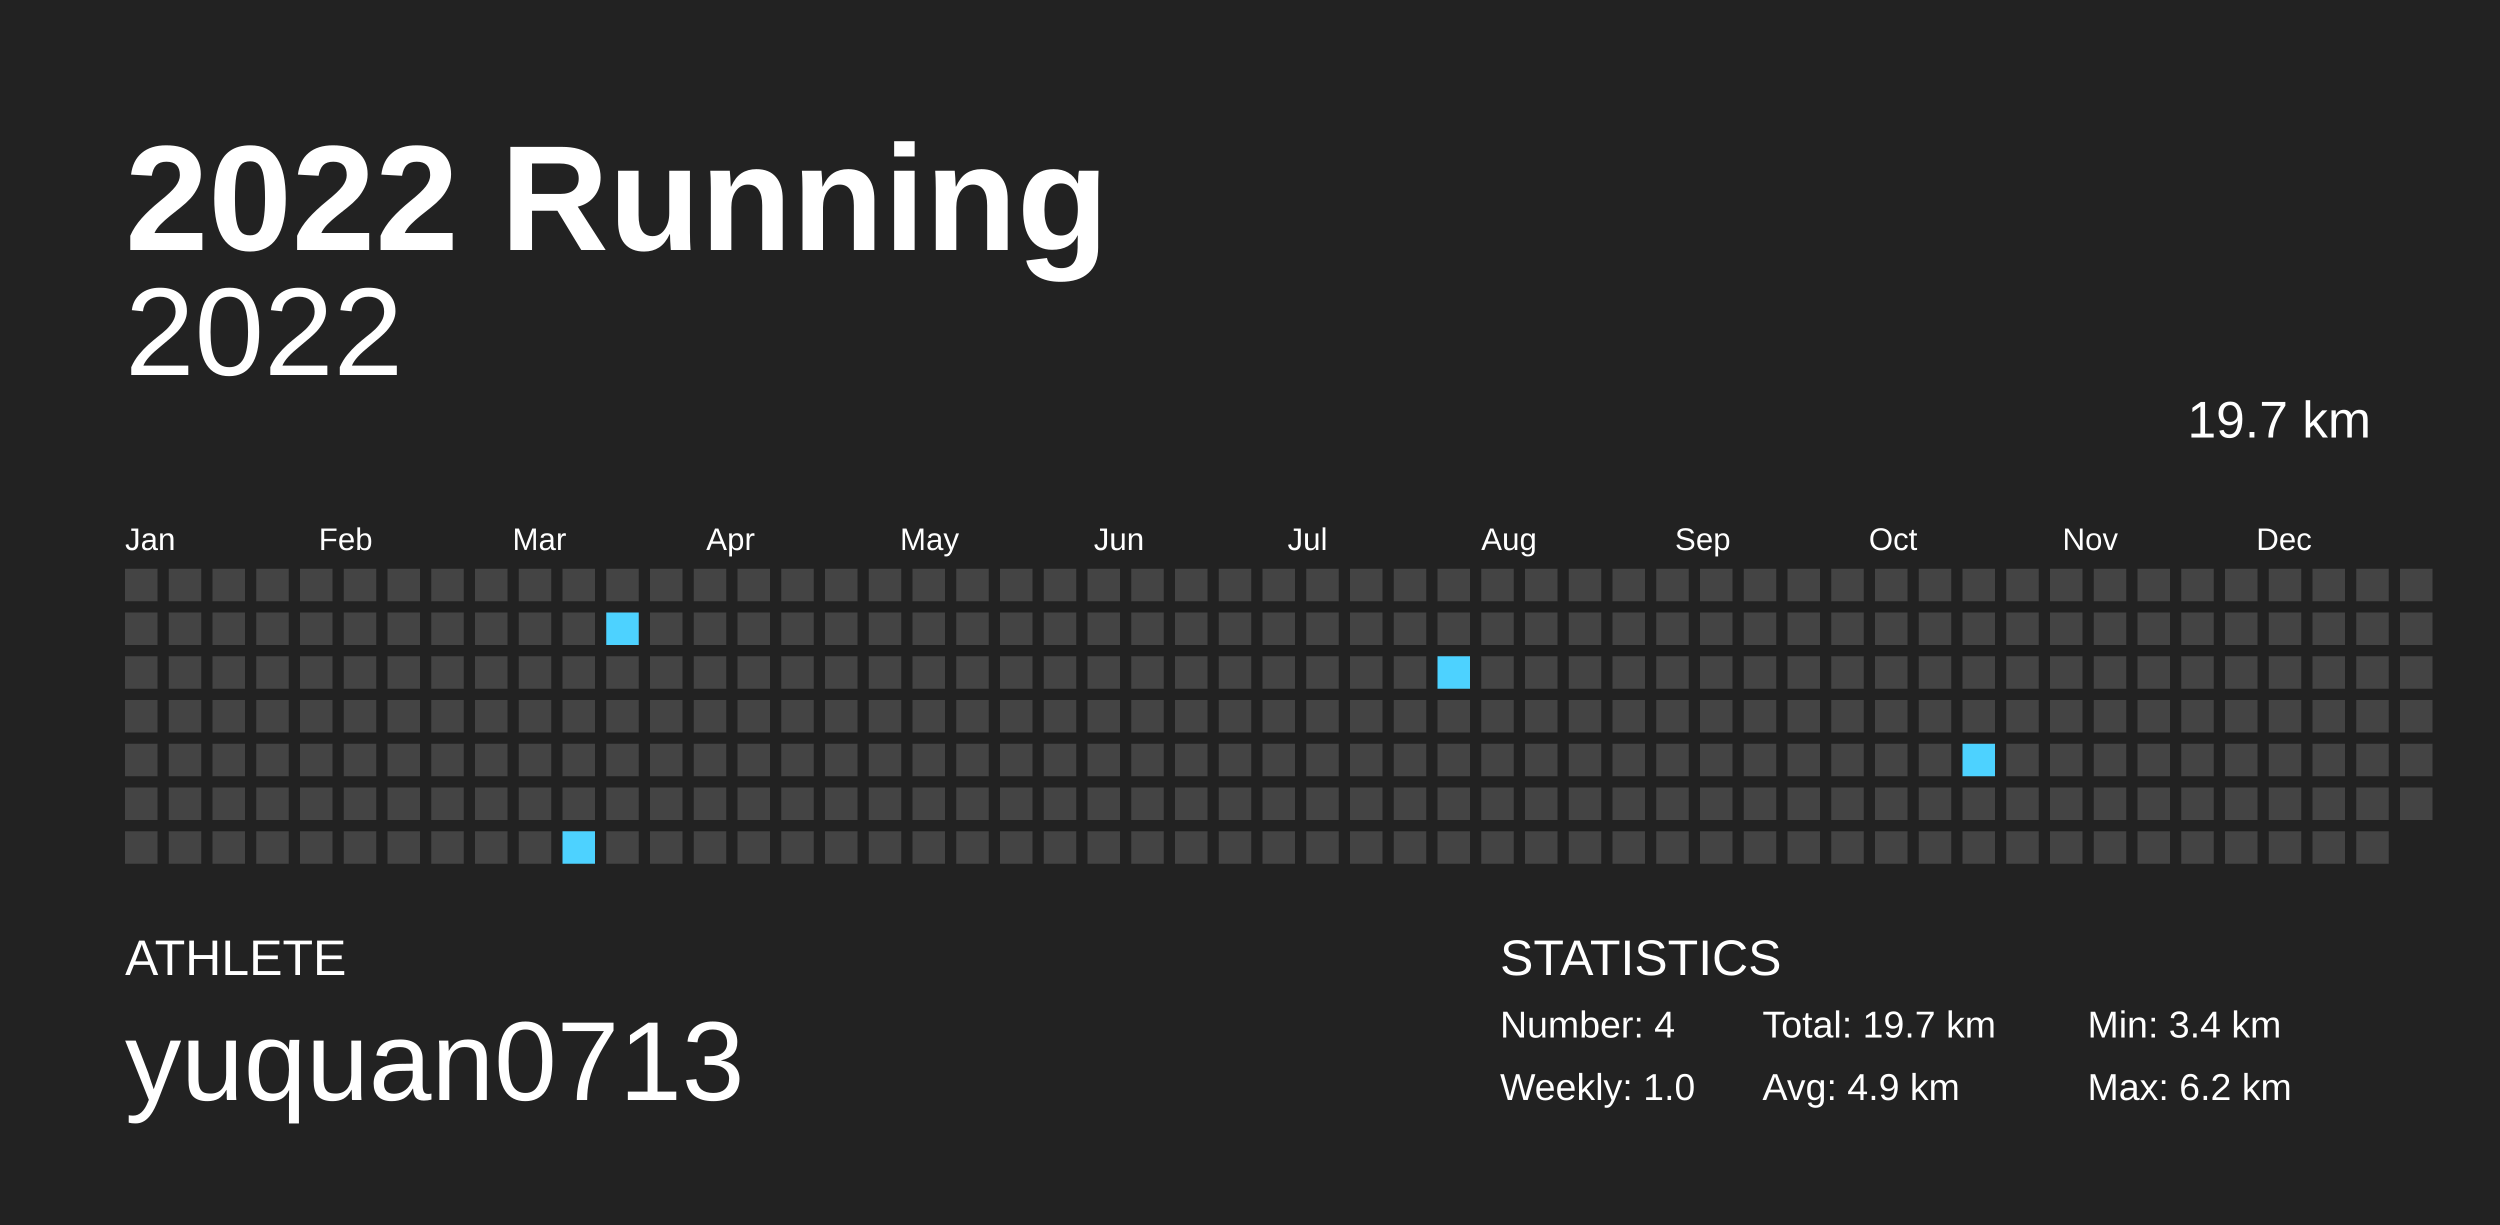
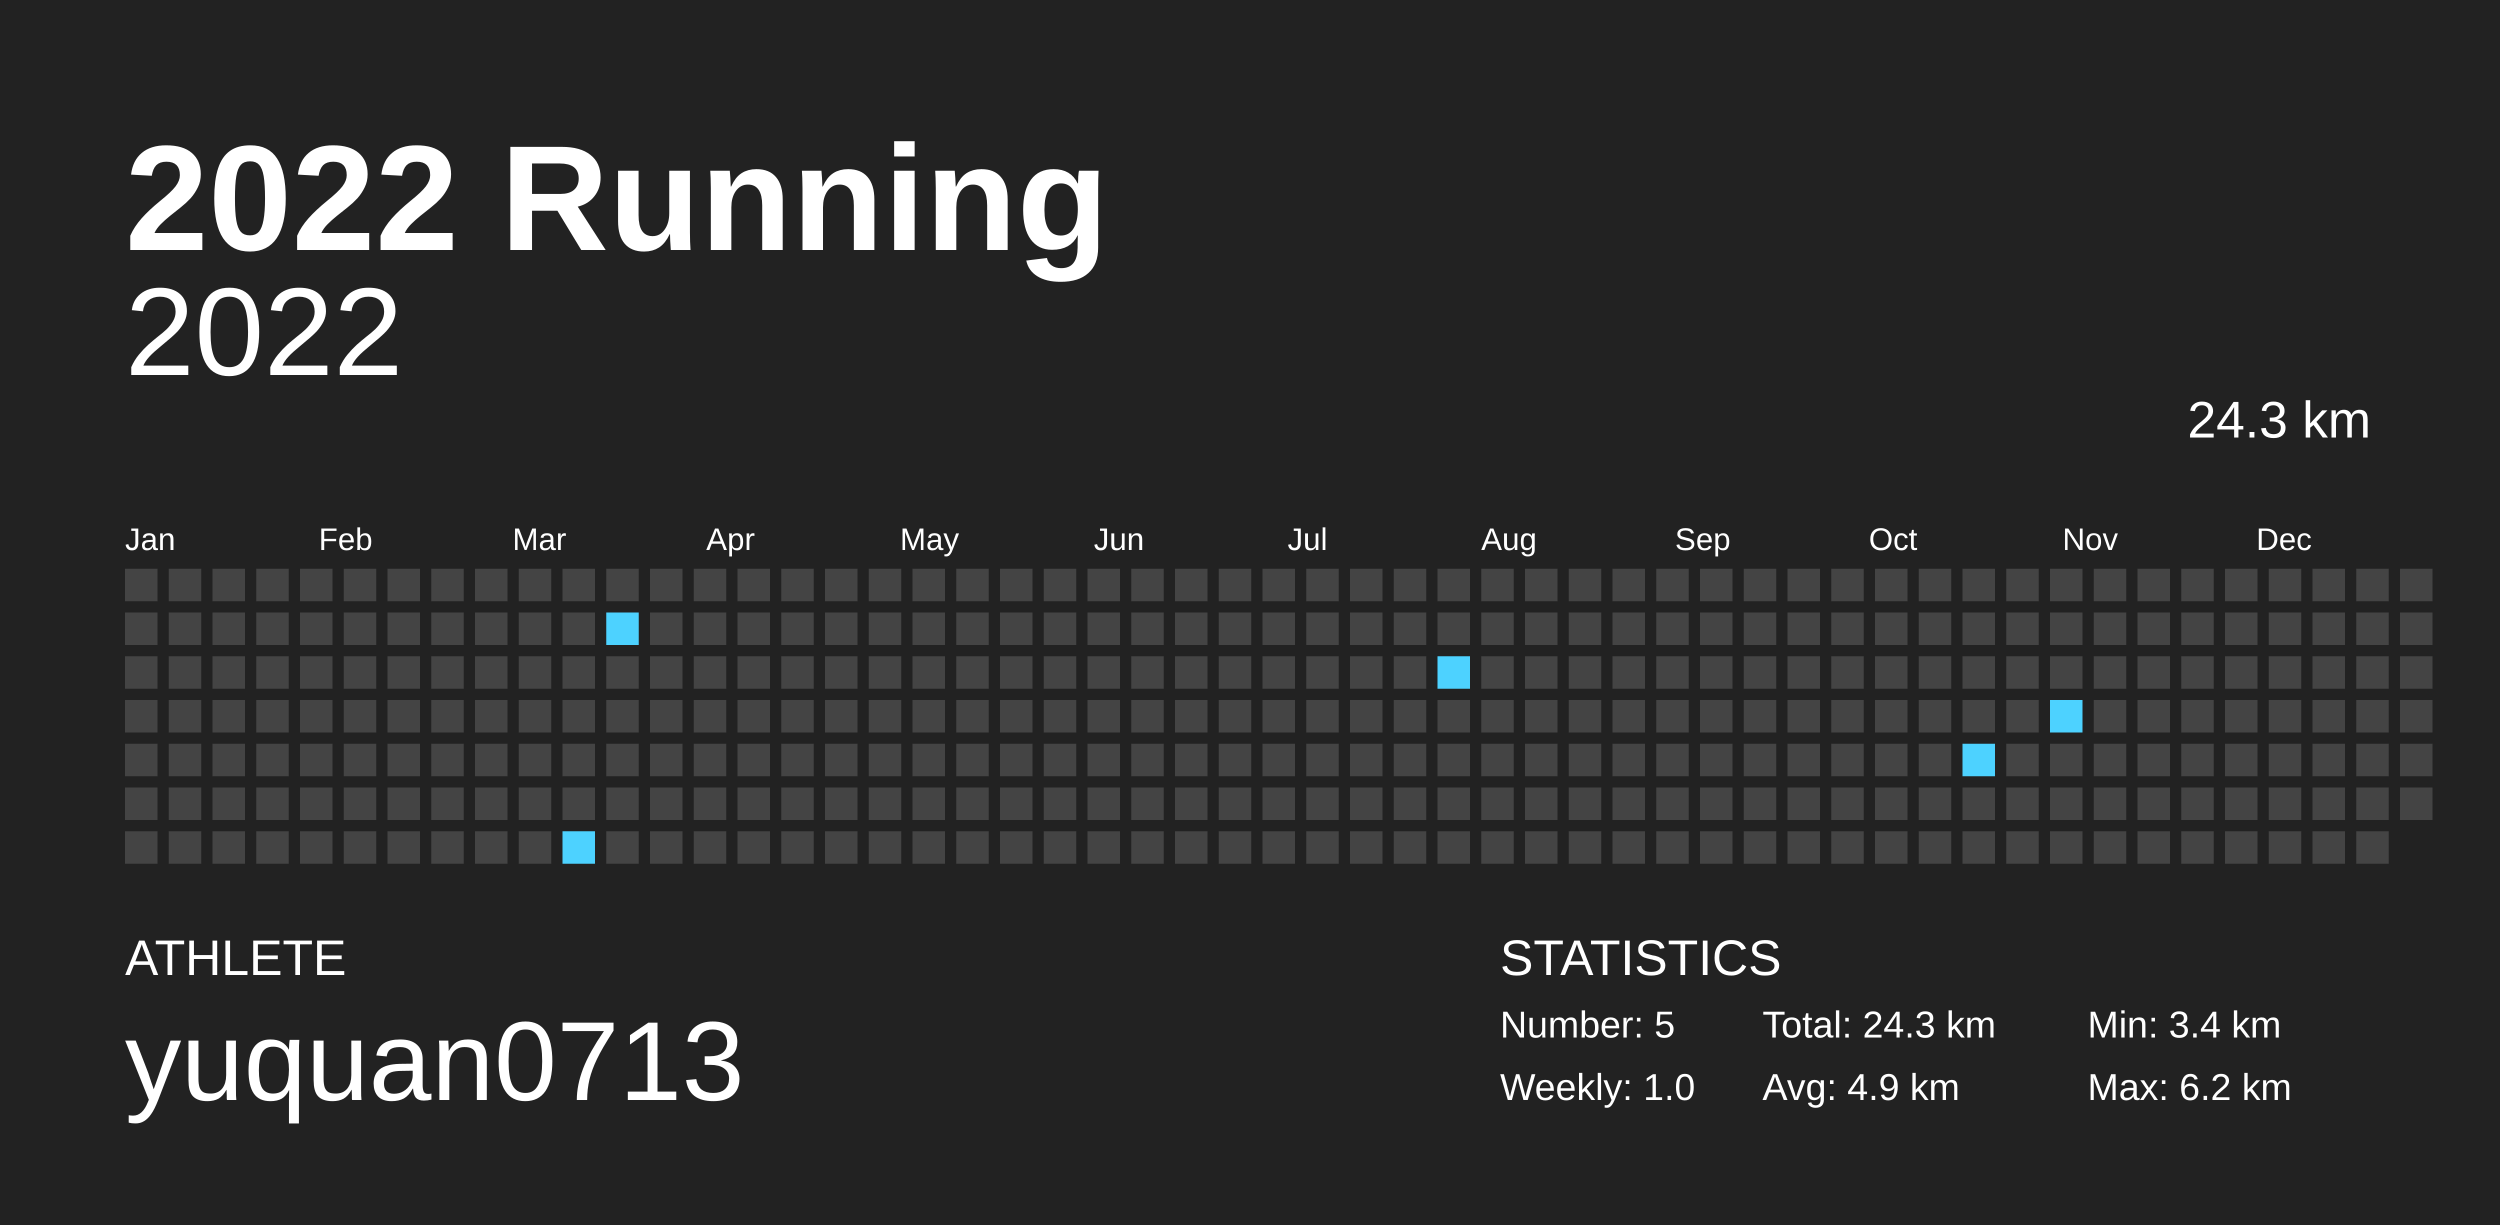
<svg xmlns="http://www.w3.org/2000/svg" baseProfile="full" height="98mm" version="1.1" viewBox="0,0,200,98" width="200mm">
  <defs />
  <rect fill="#222222" height="98" width="200" x="0" y="0" />
  <text fill="#FFFFFF" style="font-size:12px; font-family:Arial; font-weight:bold;" x="10" y="20">2022 Running</text>
  <text fill="#FFFFFF" style="font-size:4px; font-family:Arial" x="10" y="78">ATHLETE</text>
  <text fill="#FFFFFF" style="font-size:9px; font-family:Arial" x="10" y="88">yuquan0713</text>
  <text fill="#FFFFFF" style="font-size:4px; font-family:Arial" x="120" y="78">STATISTICS</text>
-   <text fill="#FFFFFF" style="font-size:3px; font-family:Arial" x="120" y="83">Number: 4</text>
+   <text fill="#FFFFFF" style="font-size:3px; font-family:Arial" x="120" y="83">Number: 5</text>
  <text fill="#FFFFFF" style="font-size:3px; font-family:Arial" x="120" y="88">Weekly: 1.0</text>
-   <text fill="#FFFFFF" style="font-size:3px; font-family:Arial" x="141" y="83">Total: 19.7 km</text>
+   <text fill="#FFFFFF" style="font-size:3px; font-family:Arial" x="141" y="83">Total: 24.3 km</text>
  <text fill="#FFFFFF" style="font-size:3px; font-family:Arial" x="141" y="88">Avg: 4.9 km</text>
  <text fill="#FFFFFF" style="font-size:3px; font-family:Arial" x="167" y="83">Min: 3.4 km</text>
  <text fill="#FFFFFF" style="font-size:3px; font-family:Arial" x="167" y="88">Max: 6.2 km</text>
  <text alignment-baseline="hanging" fill="#FFFFFF" style="font-size:10.0px; font-family:Arial;" x="10" y="30">2022</text>
-   <text alignment-baseline="hanging" fill="#FFFFFF" style="font-size:4.125px; font-family:Arial;" x="175" y="35">19.7 km</text>
+   <text alignment-baseline="hanging" fill="#FFFFFF" style="font-size:4.125px; font-family:Arial;" x="175" y="35">24.3 km</text>
  <text fill="#FFFFFF" style="font-size:2.5px; font-family:Arial" x="10.0" y="44">Jan</text>
  <text fill="#FFFFFF" style="font-size:2.5px; font-family:Arial" x="25.5" y="44">Feb</text>
  <text fill="#FFFFFF" style="font-size:2.5px; font-family:Arial" x="41.0" y="44">Mar</text>
  <text fill="#FFFFFF" style="font-size:2.5px; font-family:Arial" x="56.5" y="44">Apr</text>
  <text fill="#FFFFFF" style="font-size:2.5px; font-family:Arial" x="72.0" y="44">May</text>
  <text fill="#FFFFFF" style="font-size:2.5px; font-family:Arial" x="87.5" y="44">Jun</text>
  <text fill="#FFFFFF" style="font-size:2.5px; font-family:Arial" x="103.0" y="44">Jul</text>
  <text fill="#FFFFFF" style="font-size:2.5px; font-family:Arial" x="118.5" y="44">Aug</text>
  <text fill="#FFFFFF" style="font-size:2.5px; font-family:Arial" x="134.0" y="44">Sep</text>
  <text fill="#FFFFFF" style="font-size:2.5px; font-family:Arial" x="149.5" y="44">Oct</text>
  <text fill="#FFFFFF" style="font-size:2.5px; font-family:Arial" x="165.0" y="44">Nov</text>
  <text fill="#FFFFFF" style="font-size:2.5px; font-family:Arial" x="180.5" y="44">Dec</text>
  <rect fill="#444444" height="2.6" width="2.6" x="10.0" y="45.5" />
  <rect fill="#444444" height="2.6" width="2.6" x="10.0" y="49.0" />
  <rect fill="#444444" height="2.6" width="2.6" x="10.0" y="52.5" />
  <rect fill="#444444" height="2.6" width="2.6" x="10.0" y="56.0" />
  <rect fill="#444444" height="2.6" width="2.6" x="10.0" y="59.5" />
  <rect fill="#444444" height="2.6" width="2.6" x="10.0" y="63.0" />
  <rect fill="#444444" height="2.6" width="2.6" x="10.0" y="66.5" />
  <rect fill="#444444" height="2.6" width="2.6" x="13.5" y="45.5" />
  <rect fill="#444444" height="2.6" width="2.6" x="13.5" y="49.0" />
  <rect fill="#444444" height="2.6" width="2.6" x="13.5" y="52.5" />
  <rect fill="#444444" height="2.6" width="2.6" x="13.5" y="56.0" />
  <rect fill="#444444" height="2.6" width="2.6" x="13.5" y="59.5" />
  <rect fill="#444444" height="2.6" width="2.6" x="13.5" y="63.0" />
  <rect fill="#444444" height="2.6" width="2.6" x="13.5" y="66.5" />
  <rect fill="#444444" height="2.6" width="2.6" x="17.0" y="45.5" />
  <rect fill="#444444" height="2.6" width="2.6" x="17.0" y="49.0" />
  <rect fill="#444444" height="2.6" width="2.6" x="17.0" y="52.5" />
  <rect fill="#444444" height="2.6" width="2.6" x="17.0" y="56.0" />
  <rect fill="#444444" height="2.6" width="2.6" x="17.0" y="59.5" />
  <rect fill="#444444" height="2.6" width="2.6" x="17.0" y="63.0" />
  <rect fill="#444444" height="2.6" width="2.6" x="17.0" y="66.5" />
  <rect fill="#444444" height="2.6" width="2.6" x="20.5" y="45.5" />
  <rect fill="#444444" height="2.6" width="2.6" x="20.5" y="49.0" />
  <rect fill="#444444" height="2.6" width="2.6" x="20.5" y="52.5" />
  <rect fill="#444444" height="2.6" width="2.6" x="20.5" y="56.0" />
  <rect fill="#444444" height="2.6" width="2.6" x="20.5" y="59.5" />
  <rect fill="#444444" height="2.6" width="2.6" x="20.5" y="63.0" />
  <rect fill="#444444" height="2.6" width="2.6" x="20.5" y="66.5" />
  <rect fill="#444444" height="2.6" width="2.6" x="24.0" y="45.5" />
  <rect fill="#444444" height="2.6" width="2.6" x="24.0" y="49.0" />
  <rect fill="#444444" height="2.6" width="2.6" x="24.0" y="52.5" />
  <rect fill="#444444" height="2.6" width="2.6" x="24.0" y="56.0" />
  <rect fill="#444444" height="2.6" width="2.6" x="24.0" y="59.5" />
  <rect fill="#444444" height="2.6" width="2.6" x="24.0" y="63.0" />
  <rect fill="#444444" height="2.6" width="2.6" x="24.0" y="66.5" />
  <rect fill="#444444" height="2.6" width="2.6" x="27.5" y="45.5" />
  <rect fill="#444444" height="2.6" width="2.6" x="27.5" y="49.0" />
  <rect fill="#444444" height="2.6" width="2.6" x="27.5" y="52.5" />
  <rect fill="#444444" height="2.6" width="2.6" x="27.5" y="56.0" />
  <rect fill="#444444" height="2.6" width="2.6" x="27.5" y="59.5" />
  <rect fill="#444444" height="2.6" width="2.6" x="27.5" y="63.0" />
  <rect fill="#444444" height="2.6" width="2.6" x="27.5" y="66.5" />
  <rect fill="#444444" height="2.6" width="2.6" x="31.0" y="45.5" />
  <rect fill="#444444" height="2.6" width="2.6" x="31.0" y="49.0" />
  <rect fill="#444444" height="2.6" width="2.6" x="31.0" y="52.5" />
  <rect fill="#444444" height="2.6" width="2.6" x="31.0" y="56.0" />
  <rect fill="#444444" height="2.6" width="2.6" x="31.0" y="59.5" />
  <rect fill="#444444" height="2.6" width="2.6" x="31.0" y="63.0" />
  <rect fill="#444444" height="2.6" width="2.6" x="31.0" y="66.5" />
  <rect fill="#444444" height="2.6" width="2.6" x="34.5" y="45.5" />
  <rect fill="#444444" height="2.6" width="2.6" x="34.5" y="49.0" />
  <rect fill="#444444" height="2.6" width="2.6" x="34.5" y="52.5" />
  <rect fill="#444444" height="2.6" width="2.6" x="34.5" y="56.0" />
  <rect fill="#444444" height="2.6" width="2.6" x="34.5" y="59.5" />
  <rect fill="#444444" height="2.6" width="2.6" x="34.5" y="63.0" />
  <rect fill="#444444" height="2.6" width="2.6" x="34.5" y="66.5" />
  <rect fill="#444444" height="2.6" width="2.6" x="38.0" y="45.5" />
  <rect fill="#444444" height="2.6" width="2.6" x="38.0" y="49.0" />
  <rect fill="#444444" height="2.6" width="2.6" x="38.0" y="52.5" />
  <rect fill="#444444" height="2.6" width="2.6" x="38.0" y="56.0" />
  <rect fill="#444444" height="2.6" width="2.6" x="38.0" y="59.5" />
  <rect fill="#444444" height="2.6" width="2.6" x="38.0" y="63.0" />
  <rect fill="#444444" height="2.6" width="2.6" x="38.0" y="66.5" />
  <rect fill="#444444" height="2.6" width="2.6" x="41.5" y="45.5" />
  <rect fill="#444444" height="2.6" width="2.6" x="41.5" y="49.0" />
  <rect fill="#444444" height="2.6" width="2.6" x="41.5" y="52.5" />
  <rect fill="#444444" height="2.6" width="2.6" x="41.5" y="56.0" />
  <rect fill="#444444" height="2.6" width="2.6" x="41.5" y="59.5" />
  <rect fill="#444444" height="2.6" width="2.6" x="41.5" y="63.0" />
  <rect fill="#444444" height="2.6" width="2.6" x="41.5" y="66.5" />
  <rect fill="#444444" height="2.6" width="2.6" x="45.0" y="45.5" />
  <rect fill="#444444" height="2.6" width="2.6" x="45.0" y="49.0" />
  <rect fill="#444444" height="2.6" width="2.6" x="45.0" y="52.5" />
  <rect fill="#444444" height="2.6" width="2.6" x="45.0" y="56.0" />
  <rect fill="#444444" height="2.6" width="2.6" x="45.0" y="59.5" />
  <rect fill="#444444" height="2.6" width="2.6" x="45.0" y="63.0" />
  <rect fill="#4dd2ff" height="2.6" width="2.6" x="45.0" y="66.5" />
  <rect fill="#444444" height="2.6" width="2.6" x="48.5" y="45.5" />
  <rect fill="#4dd2ff" height="2.6" width="2.6" x="48.5" y="49.0" />
  <rect fill="#444444" height="2.6" width="2.6" x="48.5" y="52.5" />
  <rect fill="#444444" height="2.6" width="2.6" x="48.5" y="56.0" />
  <rect fill="#444444" height="2.6" width="2.6" x="48.5" y="59.5" />
  <rect fill="#444444" height="2.6" width="2.6" x="48.5" y="63.0" />
  <rect fill="#444444" height="2.6" width="2.6" x="48.5" y="66.5" />
  <rect fill="#444444" height="2.6" width="2.6" x="52.0" y="45.5" />
  <rect fill="#444444" height="2.6" width="2.6" x="52.0" y="49.0" />
  <rect fill="#444444" height="2.6" width="2.6" x="52.0" y="52.5" />
  <rect fill="#444444" height="2.6" width="2.6" x="52.0" y="56.0" />
  <rect fill="#444444" height="2.6" width="2.6" x="52.0" y="59.5" />
  <rect fill="#444444" height="2.6" width="2.6" x="52.0" y="63.0" />
  <rect fill="#444444" height="2.6" width="2.6" x="52.0" y="66.5" />
  <rect fill="#444444" height="2.6" width="2.6" x="55.5" y="45.5" />
  <rect fill="#444444" height="2.6" width="2.6" x="55.5" y="49.0" />
  <rect fill="#444444" height="2.6" width="2.6" x="55.5" y="52.5" />
  <rect fill="#444444" height="2.6" width="2.6" x="55.5" y="56.0" />
  <rect fill="#444444" height="2.6" width="2.6" x="55.5" y="59.5" />
  <rect fill="#444444" height="2.6" width="2.6" x="55.5" y="63.0" />
  <rect fill="#444444" height="2.6" width="2.6" x="55.5" y="66.5" />
  <rect fill="#444444" height="2.6" width="2.6" x="59.0" y="45.5" />
  <rect fill="#444444" height="2.6" width="2.6" x="59.0" y="49.0" />
  <rect fill="#444444" height="2.6" width="2.6" x="59.0" y="52.5" />
  <rect fill="#444444" height="2.6" width="2.6" x="59.0" y="56.0" />
  <rect fill="#444444" height="2.6" width="2.6" x="59.0" y="59.5" />
  <rect fill="#444444" height="2.6" width="2.6" x="59.0" y="63.0" />
  <rect fill="#444444" height="2.6" width="2.6" x="59.0" y="66.5" />
  <rect fill="#444444" height="2.6" width="2.6" x="62.5" y="45.5" />
  <rect fill="#444444" height="2.6" width="2.6" x="62.5" y="49.0" />
  <rect fill="#444444" height="2.6" width="2.6" x="62.5" y="52.5" />
  <rect fill="#444444" height="2.6" width="2.6" x="62.5" y="56.0" />
  <rect fill="#444444" height="2.6" width="2.6" x="62.5" y="59.5" />
  <rect fill="#444444" height="2.6" width="2.6" x="62.5" y="63.0" />
  <rect fill="#444444" height="2.6" width="2.6" x="62.5" y="66.5" />
  <rect fill="#444444" height="2.6" width="2.6" x="66.0" y="45.5" />
  <rect fill="#444444" height="2.6" width="2.6" x="66.0" y="49.0" />
  <rect fill="#444444" height="2.6" width="2.6" x="66.0" y="52.5" />
  <rect fill="#444444" height="2.6" width="2.6" x="66.0" y="56.0" />
  <rect fill="#444444" height="2.6" width="2.6" x="66.0" y="59.5" />
  <rect fill="#444444" height="2.6" width="2.6" x="66.0" y="63.0" />
  <rect fill="#444444" height="2.6" width="2.6" x="66.0" y="66.5" />
  <rect fill="#444444" height="2.6" width="2.6" x="69.5" y="45.5" />
  <rect fill="#444444" height="2.6" width="2.6" x="69.5" y="49.0" />
  <rect fill="#444444" height="2.6" width="2.6" x="69.5" y="52.5" />
  <rect fill="#444444" height="2.6" width="2.6" x="69.5" y="56.0" />
  <rect fill="#444444" height="2.6" width="2.6" x="69.5" y="59.5" />
  <rect fill="#444444" height="2.6" width="2.6" x="69.5" y="63.0" />
  <rect fill="#444444" height="2.6" width="2.6" x="69.5" y="66.5" />
  <rect fill="#444444" height="2.6" width="2.6" x="73.0" y="45.5" />
  <rect fill="#444444" height="2.6" width="2.6" x="73.0" y="49.0" />
  <rect fill="#444444" height="2.6" width="2.6" x="73.0" y="52.5" />
  <rect fill="#444444" height="2.6" width="2.6" x="73.0" y="56.0" />
  <rect fill="#444444" height="2.6" width="2.6" x="73.0" y="59.5" />
  <rect fill="#444444" height="2.6" width="2.6" x="73.0" y="63.0" />
  <rect fill="#444444" height="2.6" width="2.6" x="73.0" y="66.5" />
  <rect fill="#444444" height="2.6" width="2.6" x="76.5" y="45.5" />
  <rect fill="#444444" height="2.6" width="2.6" x="76.5" y="49.0" />
  <rect fill="#444444" height="2.6" width="2.6" x="76.5" y="52.5" />
  <rect fill="#444444" height="2.6" width="2.6" x="76.5" y="56.0" />
  <rect fill="#444444" height="2.6" width="2.6" x="76.5" y="59.5" />
  <rect fill="#444444" height="2.6" width="2.6" x="76.5" y="63.0" />
  <rect fill="#444444" height="2.6" width="2.6" x="76.5" y="66.5" />
  <rect fill="#444444" height="2.6" width="2.6" x="80.0" y="45.5" />
  <rect fill="#444444" height="2.6" width="2.6" x="80.0" y="49.0" />
  <rect fill="#444444" height="2.6" width="2.6" x="80.0" y="52.5" />
  <rect fill="#444444" height="2.6" width="2.6" x="80.0" y="56.0" />
  <rect fill="#444444" height="2.6" width="2.6" x="80.0" y="59.5" />
  <rect fill="#444444" height="2.6" width="2.6" x="80.0" y="63.0" />
  <rect fill="#444444" height="2.6" width="2.6" x="80.0" y="66.5" />
  <rect fill="#444444" height="2.6" width="2.6" x="83.5" y="45.5" />
  <rect fill="#444444" height="2.6" width="2.6" x="83.5" y="49.0" />
  <rect fill="#444444" height="2.6" width="2.6" x="83.5" y="52.5" />
  <rect fill="#444444" height="2.6" width="2.6" x="83.5" y="56.0" />
  <rect fill="#444444" height="2.6" width="2.6" x="83.5" y="59.5" />
  <rect fill="#444444" height="2.6" width="2.6" x="83.5" y="63.0" />
  <rect fill="#444444" height="2.6" width="2.6" x="83.5" y="66.5" />
  <rect fill="#444444" height="2.6" width="2.6" x="87.0" y="45.5" />
  <rect fill="#444444" height="2.6" width="2.6" x="87.0" y="49.0" />
  <rect fill="#444444" height="2.6" width="2.6" x="87.0" y="52.5" />
  <rect fill="#444444" height="2.6" width="2.6" x="87.0" y="56.0" />
  <rect fill="#444444" height="2.6" width="2.6" x="87.0" y="59.5" />
  <rect fill="#444444" height="2.6" width="2.6" x="87.0" y="63.0" />
  <rect fill="#444444" height="2.6" width="2.6" x="87.0" y="66.5" />
  <rect fill="#444444" height="2.6" width="2.6" x="90.5" y="45.5" />
  <rect fill="#444444" height="2.6" width="2.6" x="90.5" y="49.0" />
  <rect fill="#444444" height="2.6" width="2.6" x="90.5" y="52.5" />
  <rect fill="#444444" height="2.6" width="2.6" x="90.5" y="56.0" />
  <rect fill="#444444" height="2.6" width="2.6" x="90.5" y="59.5" />
  <rect fill="#444444" height="2.6" width="2.6" x="90.5" y="63.0" />
  <rect fill="#444444" height="2.6" width="2.6" x="90.5" y="66.5" />
  <rect fill="#444444" height="2.6" width="2.6" x="94.0" y="45.5" />
  <rect fill="#444444" height="2.6" width="2.6" x="94.0" y="49.0" />
  <rect fill="#444444" height="2.6" width="2.6" x="94.0" y="52.5" />
  <rect fill="#444444" height="2.6" width="2.6" x="94.0" y="56.0" />
  <rect fill="#444444" height="2.6" width="2.6" x="94.0" y="59.5" />
  <rect fill="#444444" height="2.6" width="2.6" x="94.0" y="63.0" />
  <rect fill="#444444" height="2.6" width="2.6" x="94.0" y="66.5" />
  <rect fill="#444444" height="2.6" width="2.6" x="97.5" y="45.5" />
  <rect fill="#444444" height="2.6" width="2.6" x="97.5" y="49.0" />
  <rect fill="#444444" height="2.6" width="2.6" x="97.5" y="52.5" />
  <rect fill="#444444" height="2.6" width="2.6" x="97.5" y="56.0" />
  <rect fill="#444444" height="2.6" width="2.6" x="97.5" y="59.5" />
  <rect fill="#444444" height="2.6" width="2.6" x="97.5" y="63.0" />
  <rect fill="#444444" height="2.6" width="2.6" x="97.5" y="66.5" />
  <rect fill="#444444" height="2.6" width="2.6" x="101.0" y="45.5" />
  <rect fill="#444444" height="2.6" width="2.6" x="101.0" y="49.0" />
  <rect fill="#444444" height="2.6" width="2.6" x="101.0" y="52.5" />
  <rect fill="#444444" height="2.6" width="2.6" x="101.0" y="56.0" />
  <rect fill="#444444" height="2.6" width="2.6" x="101.0" y="59.5" />
  <rect fill="#444444" height="2.6" width="2.6" x="101.0" y="63.0" />
  <rect fill="#444444" height="2.6" width="2.6" x="101.0" y="66.5" />
  <rect fill="#444444" height="2.6" width="2.6" x="104.5" y="45.5" />
  <rect fill="#444444" height="2.6" width="2.6" x="104.5" y="49.0" />
  <rect fill="#444444" height="2.6" width="2.6" x="104.5" y="52.5" />
  <rect fill="#444444" height="2.6" width="2.6" x="104.5" y="56.0" />
  <rect fill="#444444" height="2.6" width="2.6" x="104.5" y="59.5" />
  <rect fill="#444444" height="2.6" width="2.6" x="104.5" y="63.0" />
  <rect fill="#444444" height="2.6" width="2.6" x="104.5" y="66.5" />
  <rect fill="#444444" height="2.6" width="2.6" x="108.0" y="45.5" />
  <rect fill="#444444" height="2.6" width="2.6" x="108.0" y="49.0" />
  <rect fill="#444444" height="2.6" width="2.6" x="108.0" y="52.5" />
  <rect fill="#444444" height="2.6" width="2.6" x="108.0" y="56.0" />
  <rect fill="#444444" height="2.6" width="2.6" x="108.0" y="59.5" />
  <rect fill="#444444" height="2.6" width="2.6" x="108.0" y="63.0" />
  <rect fill="#444444" height="2.6" width="2.6" x="108.0" y="66.5" />
  <rect fill="#444444" height="2.6" width="2.6" x="111.5" y="45.5" />
  <rect fill="#444444" height="2.6" width="2.6" x="111.5" y="49.0" />
  <rect fill="#444444" height="2.6" width="2.6" x="111.5" y="52.5" />
  <rect fill="#444444" height="2.6" width="2.6" x="111.5" y="56.0" />
  <rect fill="#444444" height="2.6" width="2.6" x="111.5" y="59.5" />
  <rect fill="#444444" height="2.6" width="2.6" x="111.5" y="63.0" />
  <rect fill="#444444" height="2.6" width="2.6" x="111.5" y="66.5" />
  <rect fill="#444444" height="2.6" width="2.6" x="115.0" y="45.5" />
  <rect fill="#444444" height="2.6" width="2.6" x="115.0" y="49.0" />
  <rect fill="#4dd2ff" height="2.6" width="2.6" x="115.0" y="52.5" />
  <rect fill="#444444" height="2.6" width="2.6" x="115.0" y="56.0" />
  <rect fill="#444444" height="2.6" width="2.6" x="115.0" y="59.5" />
  <rect fill="#444444" height="2.6" width="2.6" x="115.0" y="63.0" />
  <rect fill="#444444" height="2.6" width="2.6" x="115.0" y="66.5" />
  <rect fill="#444444" height="2.6" width="2.6" x="118.5" y="45.5" />
  <rect fill="#444444" height="2.6" width="2.6" x="118.5" y="49.0" />
  <rect fill="#444444" height="2.6" width="2.6" x="118.5" y="52.5" />
  <rect fill="#444444" height="2.6" width="2.6" x="118.5" y="56.0" />
  <rect fill="#444444" height="2.6" width="2.6" x="118.5" y="59.5" />
  <rect fill="#444444" height="2.6" width="2.6" x="118.5" y="63.0" />
  <rect fill="#444444" height="2.6" width="2.6" x="118.5" y="66.5" />
  <rect fill="#444444" height="2.6" width="2.6" x="122.0" y="45.5" />
  <rect fill="#444444" height="2.6" width="2.6" x="122.0" y="49.0" />
  <rect fill="#444444" height="2.6" width="2.6" x="122.0" y="52.5" />
  <rect fill="#444444" height="2.6" width="2.6" x="122.0" y="56.0" />
  <rect fill="#444444" height="2.6" width="2.6" x="122.0" y="59.5" />
  <rect fill="#444444" height="2.6" width="2.6" x="122.0" y="63.0" />
  <rect fill="#444444" height="2.6" width="2.6" x="122.0" y="66.5" />
  <rect fill="#444444" height="2.6" width="2.6" x="125.5" y="45.5" />
  <rect fill="#444444" height="2.6" width="2.6" x="125.5" y="49.0" />
  <rect fill="#444444" height="2.6" width="2.6" x="125.5" y="52.5" />
  <rect fill="#444444" height="2.6" width="2.6" x="125.5" y="56.0" />
  <rect fill="#444444" height="2.6" width="2.6" x="125.5" y="59.5" />
  <rect fill="#444444" height="2.6" width="2.6" x="125.5" y="63.0" />
  <rect fill="#444444" height="2.6" width="2.6" x="125.5" y="66.5" />
  <rect fill="#444444" height="2.6" width="2.6" x="129.0" y="45.5" />
  <rect fill="#444444" height="2.6" width="2.6" x="129.0" y="49.0" />
  <rect fill="#444444" height="2.6" width="2.6" x="129.0" y="52.5" />
  <rect fill="#444444" height="2.6" width="2.6" x="129.0" y="56.0" />
  <rect fill="#444444" height="2.6" width="2.6" x="129.0" y="59.5" />
  <rect fill="#444444" height="2.6" width="2.6" x="129.0" y="63.0" />
  <rect fill="#444444" height="2.6" width="2.6" x="129.0" y="66.5" />
  <rect fill="#444444" height="2.6" width="2.6" x="132.5" y="45.5" />
  <rect fill="#444444" height="2.6" width="2.6" x="132.5" y="49.0" />
  <rect fill="#444444" height="2.6" width="2.6" x="132.5" y="52.5" />
  <rect fill="#444444" height="2.6" width="2.6" x="132.5" y="56.0" />
  <rect fill="#444444" height="2.6" width="2.6" x="132.5" y="59.5" />
  <rect fill="#444444" height="2.6" width="2.6" x="132.5" y="63.0" />
  <rect fill="#444444" height="2.6" width="2.6" x="132.5" y="66.5" />
  <rect fill="#444444" height="2.6" width="2.6" x="136.0" y="45.5" />
  <rect fill="#444444" height="2.6" width="2.6" x="136.0" y="49.0" />
  <rect fill="#444444" height="2.6" width="2.6" x="136.0" y="52.5" />
  <rect fill="#444444" height="2.6" width="2.6" x="136.0" y="56.0" />
  <rect fill="#444444" height="2.6" width="2.6" x="136.0" y="59.5" />
  <rect fill="#444444" height="2.6" width="2.6" x="136.0" y="63.0" />
  <rect fill="#444444" height="2.6" width="2.6" x="136.0" y="66.5" />
  <rect fill="#444444" height="2.6" width="2.6" x="139.5" y="45.5" />
  <rect fill="#444444" height="2.6" width="2.6" x="139.5" y="49.0" />
  <rect fill="#444444" height="2.6" width="2.6" x="139.5" y="52.5" />
  <rect fill="#444444" height="2.6" width="2.6" x="139.5" y="56.0" />
  <rect fill="#444444" height="2.6" width="2.6" x="139.5" y="59.5" />
  <rect fill="#444444" height="2.6" width="2.6" x="139.5" y="63.0" />
  <rect fill="#444444" height="2.6" width="2.6" x="139.5" y="66.5" />
  <rect fill="#444444" height="2.6" width="2.6" x="143.0" y="45.5" />
  <rect fill="#444444" height="2.6" width="2.6" x="143.0" y="49.0" />
  <rect fill="#444444" height="2.6" width="2.6" x="143.0" y="52.5" />
  <rect fill="#444444" height="2.6" width="2.6" x="143.0" y="56.0" />
  <rect fill="#444444" height="2.6" width="2.6" x="143.0" y="59.5" />
  <rect fill="#444444" height="2.6" width="2.6" x="143.0" y="63.0" />
  <rect fill="#444444" height="2.6" width="2.6" x="143.0" y="66.5" />
  <rect fill="#444444" height="2.6" width="2.6" x="146.5" y="45.5" />
  <rect fill="#444444" height="2.6" width="2.6" x="146.5" y="49.0" />
  <rect fill="#444444" height="2.6" width="2.6" x="146.5" y="52.5" />
  <rect fill="#444444" height="2.6" width="2.6" x="146.5" y="56.0" />
  <rect fill="#444444" height="2.6" width="2.6" x="146.5" y="59.5" />
  <rect fill="#444444" height="2.6" width="2.6" x="146.5" y="63.0" />
  <rect fill="#444444" height="2.6" width="2.6" x="146.5" y="66.5" />
  <rect fill="#444444" height="2.6" width="2.6" x="150.0" y="45.5" />
  <rect fill="#444444" height="2.6" width="2.6" x="150.0" y="49.0" />
  <rect fill="#444444" height="2.6" width="2.6" x="150.0" y="52.5" />
  <rect fill="#444444" height="2.6" width="2.6" x="150.0" y="56.0" />
  <rect fill="#444444" height="2.6" width="2.6" x="150.0" y="59.5" />
  <rect fill="#444444" height="2.6" width="2.6" x="150.0" y="63.0" />
  <rect fill="#444444" height="2.6" width="2.6" x="150.0" y="66.5" />
  <rect fill="#444444" height="2.6" width="2.6" x="153.5" y="45.5" />
  <rect fill="#444444" height="2.6" width="2.6" x="153.5" y="49.0" />
  <rect fill="#444444" height="2.6" width="2.6" x="153.5" y="52.5" />
  <rect fill="#444444" height="2.6" width="2.6" x="153.5" y="56.0" />
  <rect fill="#444444" height="2.6" width="2.6" x="153.5" y="59.5" />
  <rect fill="#444444" height="2.6" width="2.6" x="153.5" y="63.0" />
  <rect fill="#444444" height="2.6" width="2.6" x="153.5" y="66.5" />
  <rect fill="#444444" height="2.6" width="2.6" x="157.0" y="45.5" />
  <rect fill="#444444" height="2.6" width="2.6" x="157.0" y="49.0" />
  <rect fill="#444444" height="2.6" width="2.6" x="157.0" y="52.5" />
  <rect fill="#444444" height="2.6" width="2.6" x="157.0" y="56.0" />
  <rect fill="#4dd2ff" height="2.6" width="2.6" x="157.0" y="59.5" />
  <rect fill="#444444" height="2.6" width="2.6" x="157.0" y="63.0" />
  <rect fill="#444444" height="2.6" width="2.6" x="157.0" y="66.5" />
  <rect fill="#444444" height="2.6" width="2.6" x="160.5" y="45.5" />
  <rect fill="#444444" height="2.6" width="2.6" x="160.5" y="49.0" />
  <rect fill="#444444" height="2.6" width="2.6" x="160.5" y="52.5" />
  <rect fill="#444444" height="2.6" width="2.6" x="160.5" y="56.0" />
  <rect fill="#444444" height="2.6" width="2.6" x="160.5" y="59.5" />
  <rect fill="#444444" height="2.6" width="2.6" x="160.5" y="63.0" />
  <rect fill="#444444" height="2.6" width="2.6" x="160.5" y="66.5" />
  <rect fill="#444444" height="2.6" width="2.6" x="164.0" y="45.5" />
  <rect fill="#444444" height="2.6" width="2.6" x="164.0" y="49.0" />
  <rect fill="#444444" height="2.6" width="2.6" x="164.0" y="52.5" />
-   <rect fill="#444444" height="2.6" width="2.6" x="164.0" y="56.0" />
+   <rect fill="#4dd2ff" height="2.6" width="2.6" x="164.0" y="56.0" />
  <rect fill="#444444" height="2.6" width="2.6" x="164.0" y="59.5" />
  <rect fill="#444444" height="2.6" width="2.6" x="164.0" y="63.0" />
  <rect fill="#444444" height="2.6" width="2.6" x="164.0" y="66.5" />
  <rect fill="#444444" height="2.6" width="2.6" x="167.5" y="45.5" />
  <rect fill="#444444" height="2.6" width="2.6" x="167.5" y="49.0" />
  <rect fill="#444444" height="2.6" width="2.6" x="167.5" y="52.5" />
  <rect fill="#444444" height="2.6" width="2.6" x="167.5" y="56.0" />
  <rect fill="#444444" height="2.6" width="2.6" x="167.5" y="59.5" />
  <rect fill="#444444" height="2.6" width="2.6" x="167.5" y="63.0" />
  <rect fill="#444444" height="2.6" width="2.6" x="167.5" y="66.5" />
  <rect fill="#444444" height="2.6" width="2.6" x="171.0" y="45.5" />
  <rect fill="#444444" height="2.6" width="2.6" x="171.0" y="49.0" />
  <rect fill="#444444" height="2.6" width="2.6" x="171.0" y="52.5" />
  <rect fill="#444444" height="2.6" width="2.6" x="171.0" y="56.0" />
  <rect fill="#444444" height="2.6" width="2.6" x="171.0" y="59.5" />
  <rect fill="#444444" height="2.6" width="2.6" x="171.0" y="63.0" />
  <rect fill="#444444" height="2.6" width="2.6" x="171.0" y="66.5" />
  <rect fill="#444444" height="2.6" width="2.6" x="174.5" y="45.5" />
  <rect fill="#444444" height="2.6" width="2.6" x="174.5" y="49.0" />
  <rect fill="#444444" height="2.6" width="2.6" x="174.5" y="52.5" />
  <rect fill="#444444" height="2.6" width="2.6" x="174.5" y="56.0" />
  <rect fill="#444444" height="2.6" width="2.6" x="174.5" y="59.5" />
  <rect fill="#444444" height="2.6" width="2.6" x="174.5" y="63.0" />
  <rect fill="#444444" height="2.6" width="2.6" x="174.5" y="66.5" />
  <rect fill="#444444" height="2.6" width="2.6" x="178.0" y="45.5" />
  <rect fill="#444444" height="2.6" width="2.6" x="178.0" y="49.0" />
  <rect fill="#444444" height="2.6" width="2.6" x="178.0" y="52.5" />
  <rect fill="#444444" height="2.6" width="2.6" x="178.0" y="56.0" />
  <rect fill="#444444" height="2.6" width="2.6" x="178.0" y="59.5" />
  <rect fill="#444444" height="2.6" width="2.6" x="178.0" y="63.0" />
  <rect fill="#444444" height="2.6" width="2.6" x="178.0" y="66.5" />
  <rect fill="#444444" height="2.6" width="2.6" x="181.5" y="45.5" />
  <rect fill="#444444" height="2.6" width="2.6" x="181.5" y="49.0" />
  <rect fill="#444444" height="2.6" width="2.6" x="181.5" y="52.5" />
  <rect fill="#444444" height="2.6" width="2.6" x="181.5" y="56.0" />
  <rect fill="#444444" height="2.6" width="2.6" x="181.5" y="59.5" />
  <rect fill="#444444" height="2.6" width="2.6" x="181.5" y="63.0" />
  <rect fill="#444444" height="2.6" width="2.6" x="181.5" y="66.5" />
  <rect fill="#444444" height="2.6" width="2.6" x="185.0" y="45.5" />
  <rect fill="#444444" height="2.6" width="2.6" x="185.0" y="49.0" />
  <rect fill="#444444" height="2.6" width="2.6" x="185.0" y="52.5" />
  <rect fill="#444444" height="2.6" width="2.6" x="185.0" y="56.0" />
  <rect fill="#444444" height="2.6" width="2.6" x="185.0" y="59.5" />
  <rect fill="#444444" height="2.6" width="2.6" x="185.0" y="63.0" />
  <rect fill="#444444" height="2.6" width="2.6" x="185.0" y="66.5" />
  <rect fill="#444444" height="2.6" width="2.6" x="188.5" y="45.5" />
  <rect fill="#444444" height="2.6" width="2.6" x="188.5" y="49.0" />
  <rect fill="#444444" height="2.6" width="2.6" x="188.5" y="52.5" />
  <rect fill="#444444" height="2.6" width="2.6" x="188.5" y="56.0" />
  <rect fill="#444444" height="2.6" width="2.6" x="188.5" y="59.5" />
  <rect fill="#444444" height="2.6" width="2.6" x="188.5" y="63.0" />
  <rect fill="#444444" height="2.6" width="2.6" x="188.5" y="66.5" />
  <rect fill="#444444" height="2.6" width="2.6" x="192.0" y="45.5" />
  <rect fill="#444444" height="2.6" width="2.6" x="192.0" y="49.0" />
  <rect fill="#444444" height="2.6" width="2.6" x="192.0" y="52.5" />
  <rect fill="#444444" height="2.6" width="2.6" x="192.0" y="56.0" />
  <rect fill="#444444" height="2.6" width="2.6" x="192.0" y="59.5" />
  <rect fill="#444444" height="2.6" width="2.6" x="192.0" y="63.0" />
</svg>
